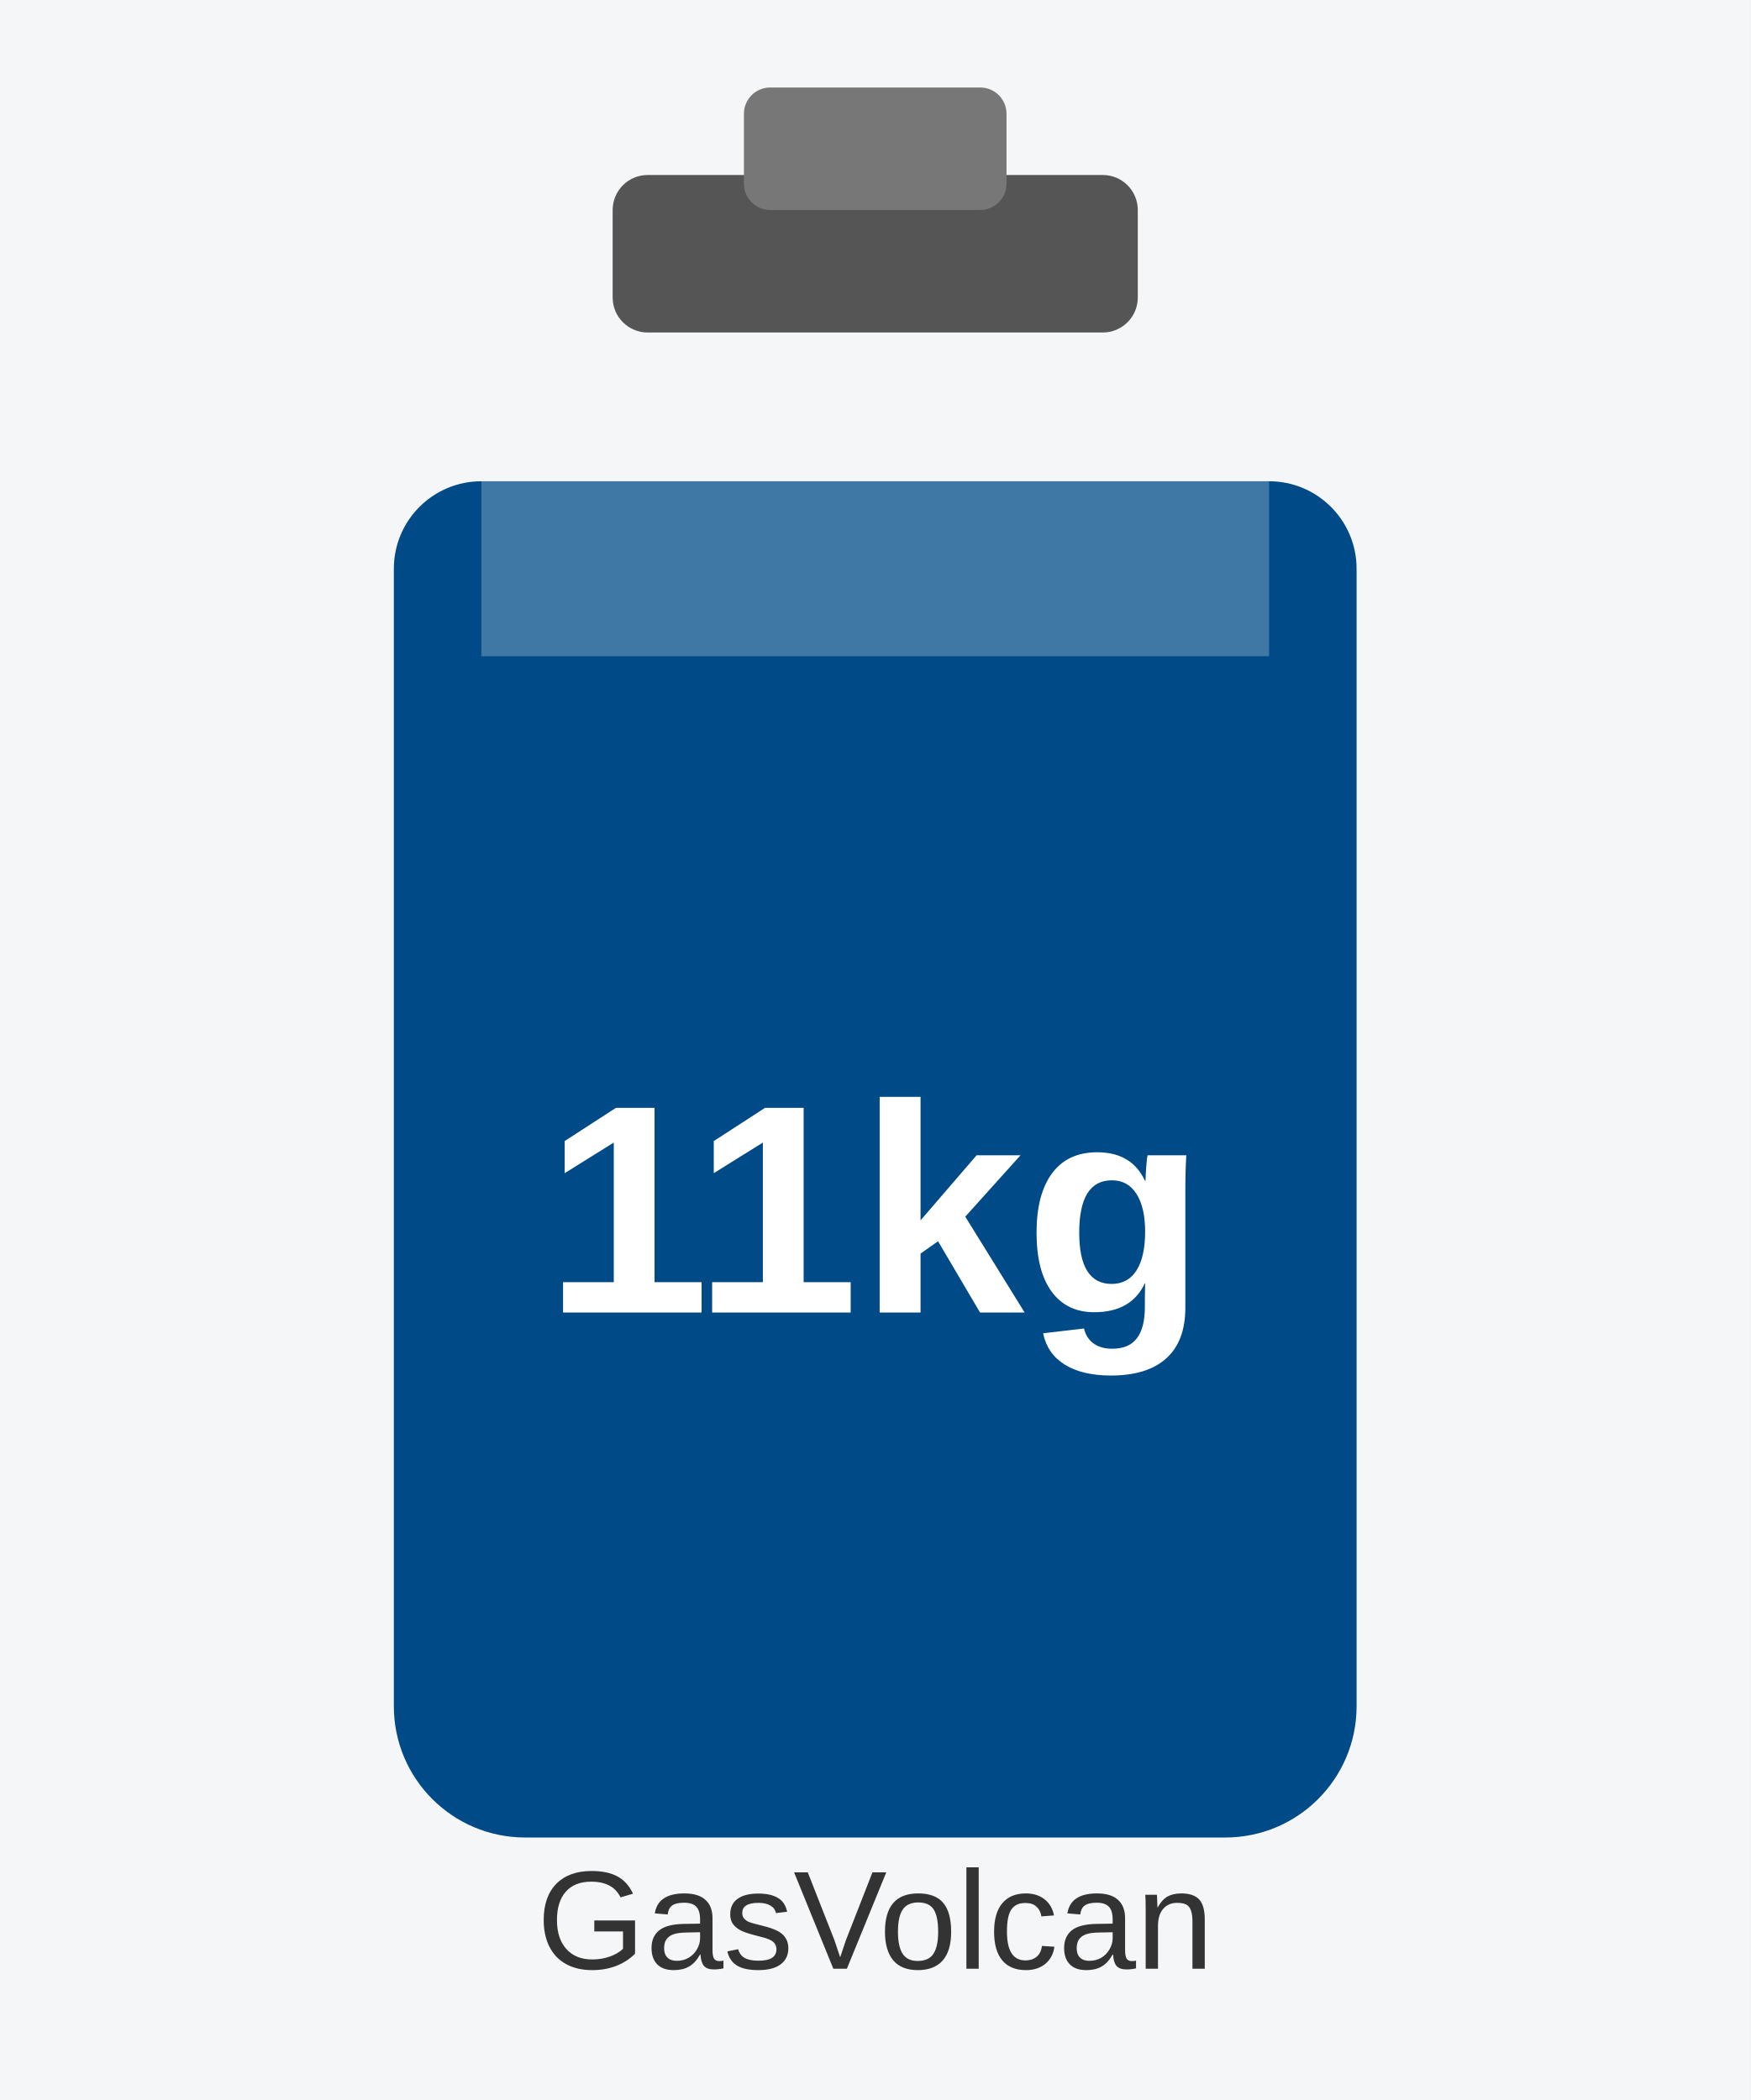
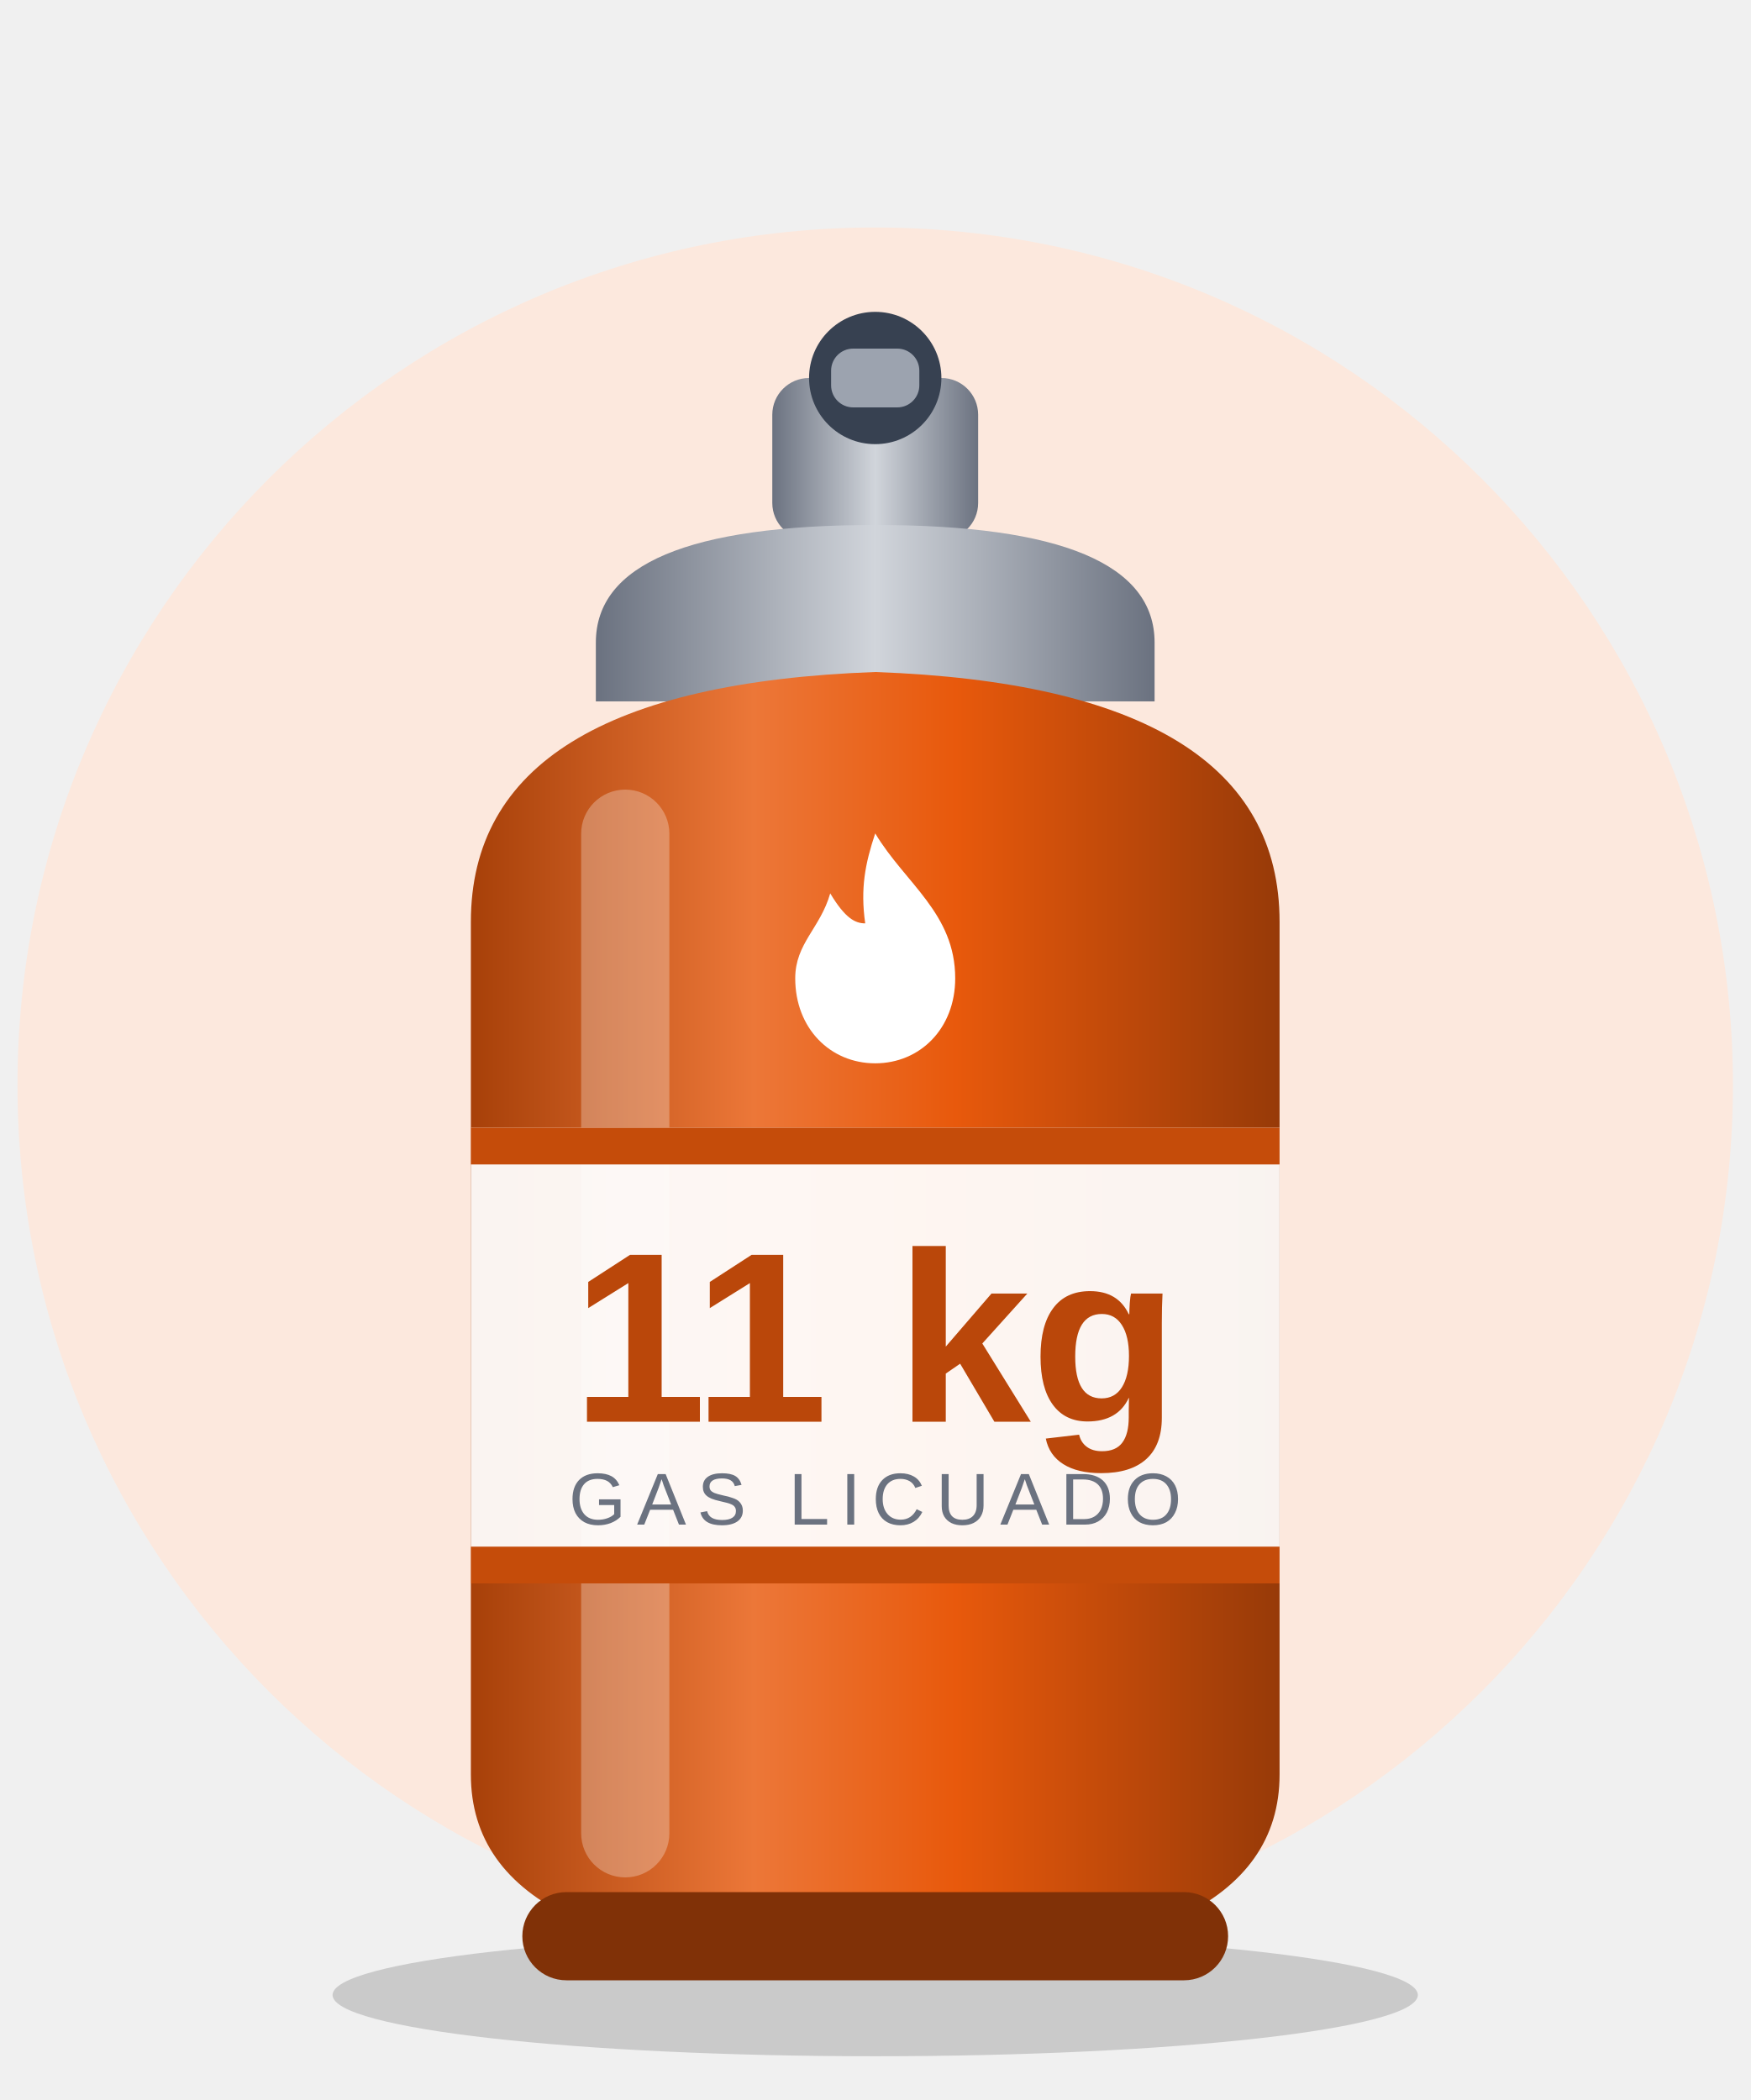
- <svg xmlns="http://www.w3.org/2000/svg" viewBox="0 0 200 240" width="200" height="240">
-   <rect width="200" height="240" fill="#f4f6f8" />
-   <rect x="70" y="20" width="60" height="18" rx="4" fill="#555" />
-   <rect x="85" y="10" width="30" height="14" rx="3" fill="#777" />
-   <path d="M55 55 h90 a10 10 0 0 1 10 10 v130 a15 15 0 0 1 -15 15 h-80 a15 15 0 0 1 -15 -15 v-130 a10 10 0 0 1 10 -10 z" fill="#004b87" />
-   <rect x="55" y="55" width="90" height="20" fill="rgba(255,255,255,0.25)" />
-   <text x="100" y="150" font-family="Arial, sans-serif" font-size="34" font-weight="bold" fill="#ffffff" text-anchor="middle">11kg</text>
-   <text x="100" y="225" font-family="Arial, sans-serif" font-size="16" fill="#333333" text-anchor="middle">GasVolcan</text>
+ <svg xmlns="http://www.w3.org/2000/svg" viewBox="0 0 200 240" width="200" height="240" role="img" aria-label="Cilindro de gas de 11 kg">
+   <defs>
+     <linearGradient id="cuerpo" x1="0" x2="1" y1="0" y2="0">
+       <stop offset="0" stop-color="#a74009" />
+       <stop offset="0.35" stop-color="#ec7738" />
+       <stop offset="0.6" stop-color="#e8590c" />
+       <stop offset="1" stop-color="#973a08" />
+     </linearGradient>
+     <linearGradient id="metal" x1="0" x2="1" y1="0" y2="0">
+       <stop offset="0" stop-color="#6b7280" />
+       <stop offset="0.5" stop-color="#d1d5db" />
+       <stop offset="1" stop-color="#6b7280" />
+     </linearGradient>
+   </defs>
+   <circle cx="100" cy="124" r="98" fill="#fce8dd" />
+   <ellipse cx="100" cy="228" rx="62" ry="7" fill="#000" opacity="0.16" />
+   <g transform="translate(100 228) scale(0.84) translate(-100 -228)">
+     <rect x="86" y="8" width="28" height="22" rx="5" fill="url(#metal)" />
+     <circle cx="100" cy="8" r="9" fill="#374151" />
+     <rect x="94" y="4" width="12" height="8" rx="3" fill="#9ca3af" />
+     <path d="M62 44 Q62 28 100 28 Q138 28 138 44 L138 52 L62 52 Z" fill="url(#metal)" />
+     <path d="M45 82 Q45 50 100 48 Q155 50 155 82 L155 198 Q155 224 100 224 Q45 224 45 198 Z" fill="url(#cuerpo)" />
+     <rect x="60" y="64" width="12" height="148" rx="6" fill="#fff" opacity="0.28" />
+     <g transform="translate(100 72) scale(0.34) translate(-100 -24)">
+       <path d="M100 -22 C112 -2 132 10 132 36 C132 56 118 70 100 70 C82 70 68 56 68 36 C68 22 78 16 82 2 C88 12 92 14 96 14 C94 0 96 -10 100 -22 Z" fill="#fff" transform="translate(0 40)" />
+     </g>
+     <rect x="45" y="110" width="110" height="62" fill="#fff" opacity="0.94" />
+     <rect x="45" y="110" width="110" height="5" fill="#c54c0a" />
+     <rect x="45" y="167" width="110" height="5" fill="#c54c0a" />
+     <text x="100" y="150" font-family="Verdana, Arial, sans-serif" font-size="33" font-weight="bold" fill="#ba470a" text-anchor="middle">11 kg</text>
+     <text x="100" y="164" font-family="Verdana, Arial, sans-serif" font-size="10" letter-spacing="1.5" fill="#6b7280" text-anchor="middle">GAS LICUADO</text>
+     <rect x="52" y="214" width="96" height="12" rx="6" fill="#803107" />
+   </g>
</svg>
